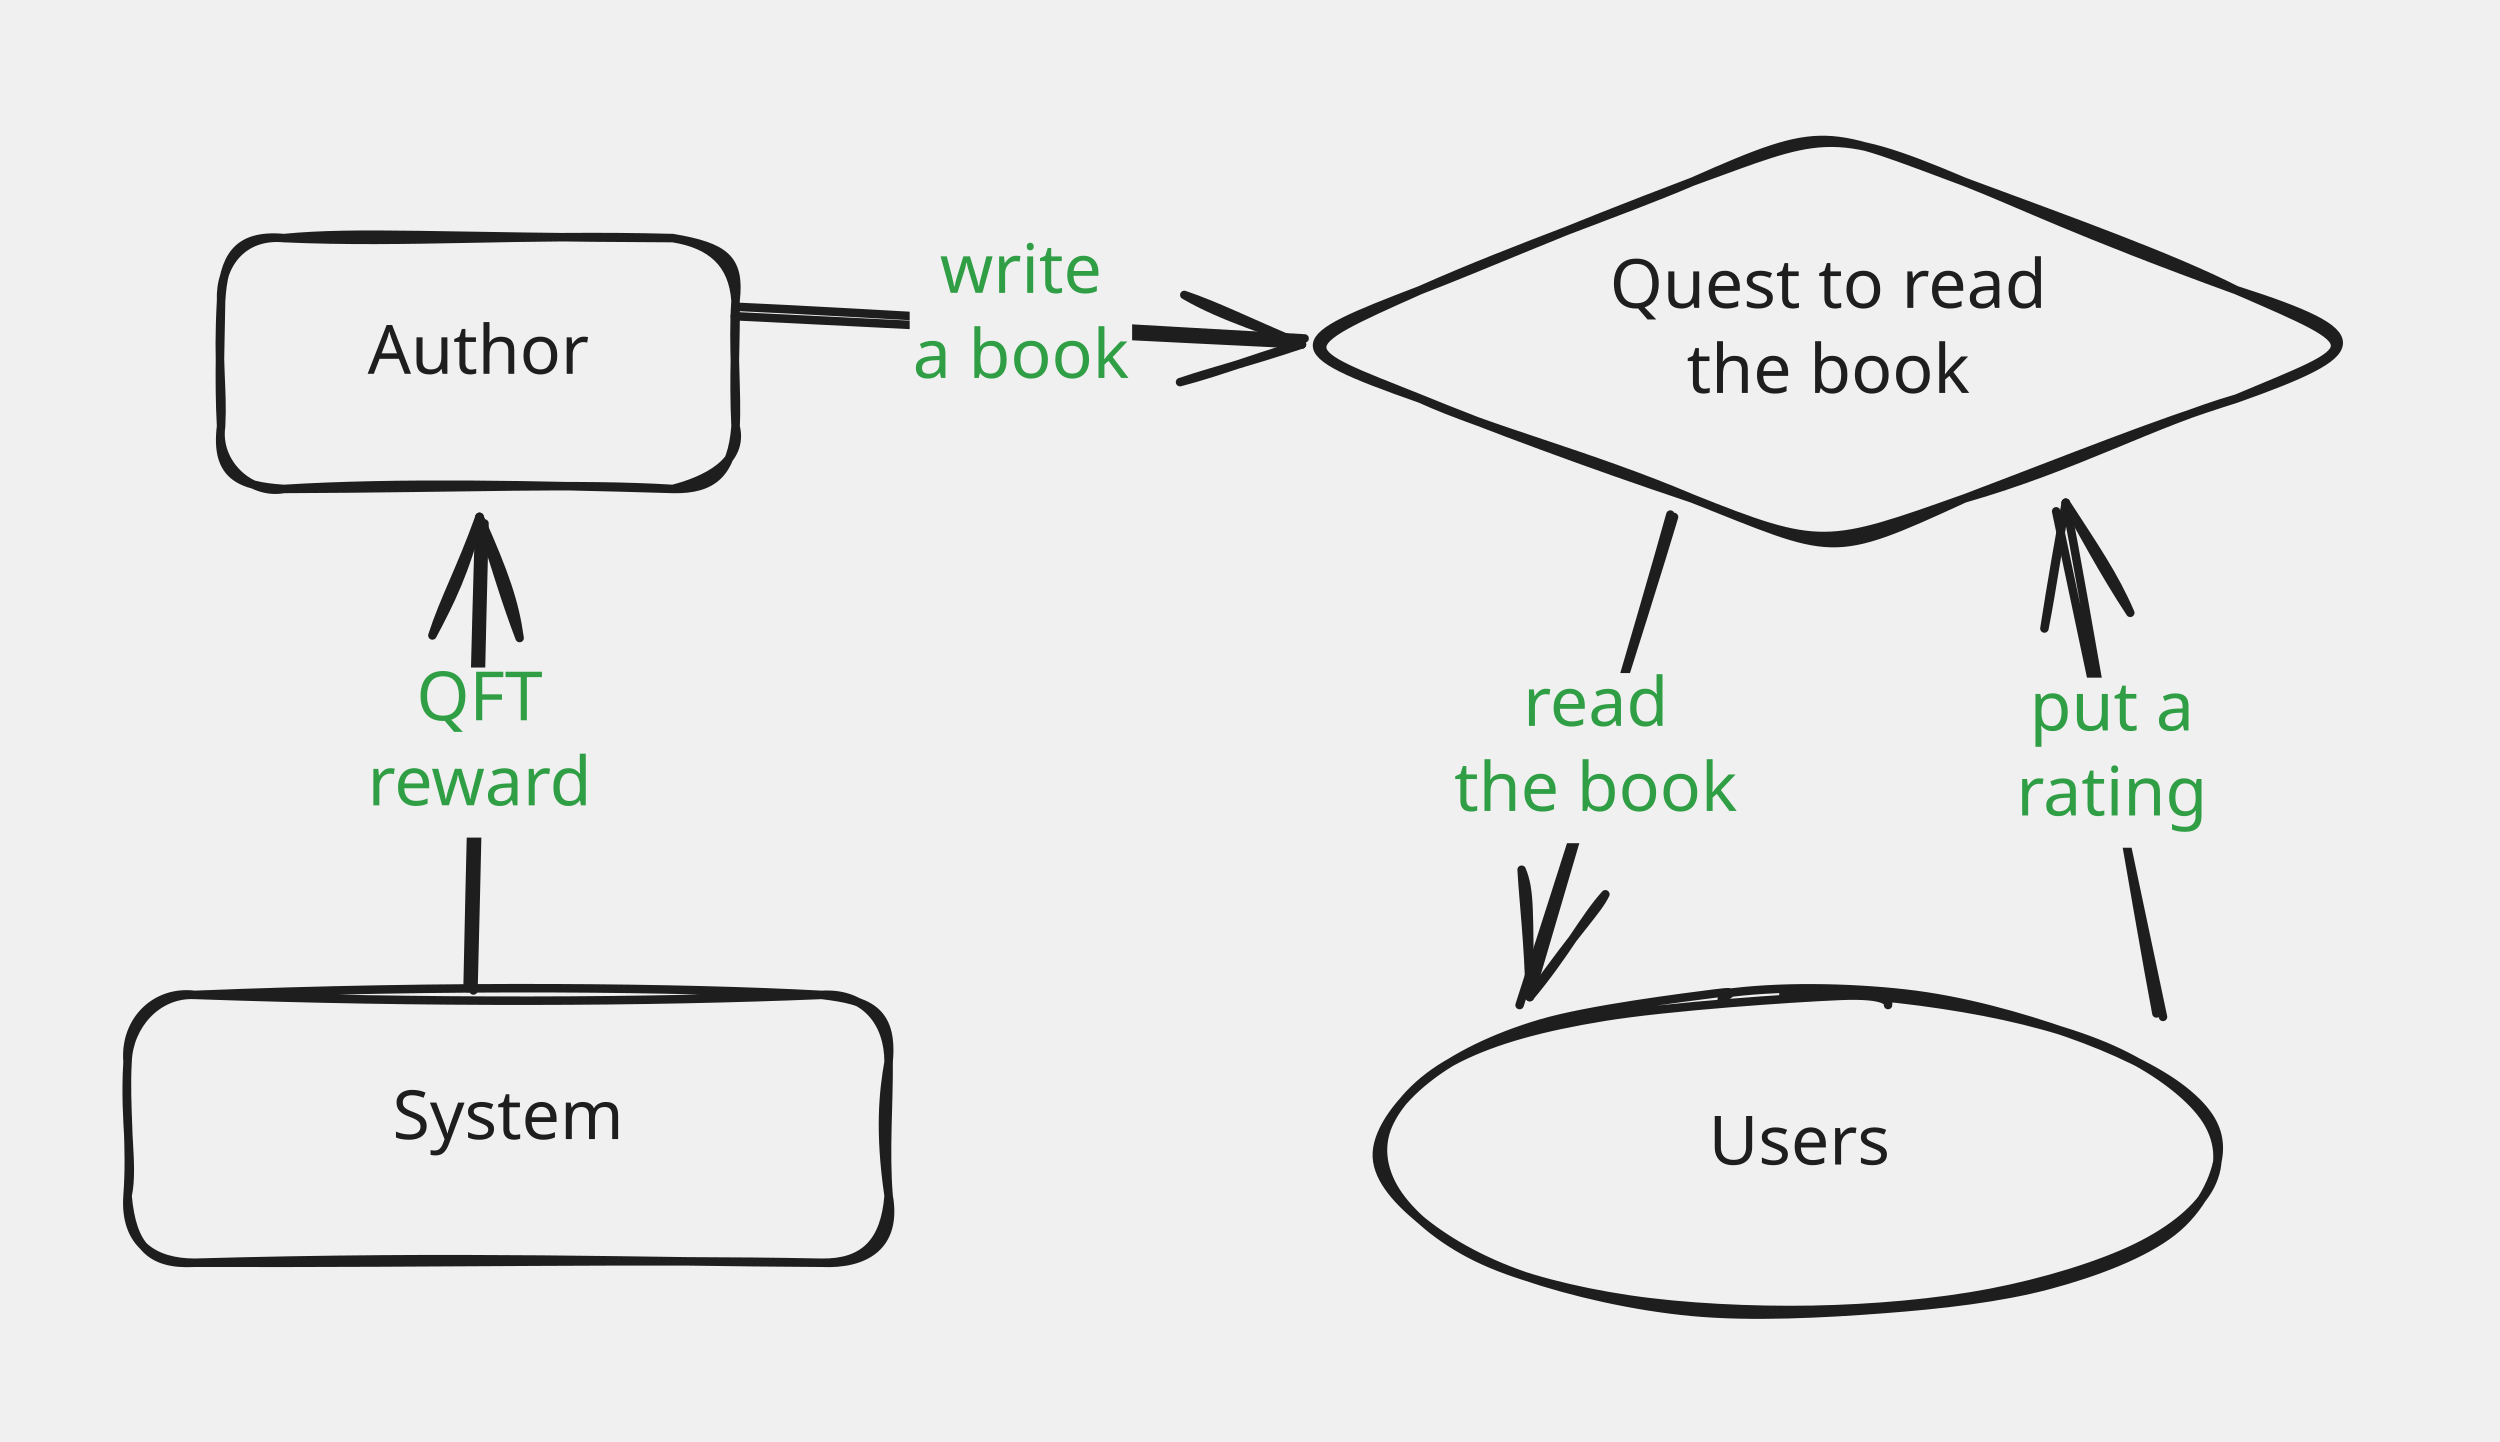
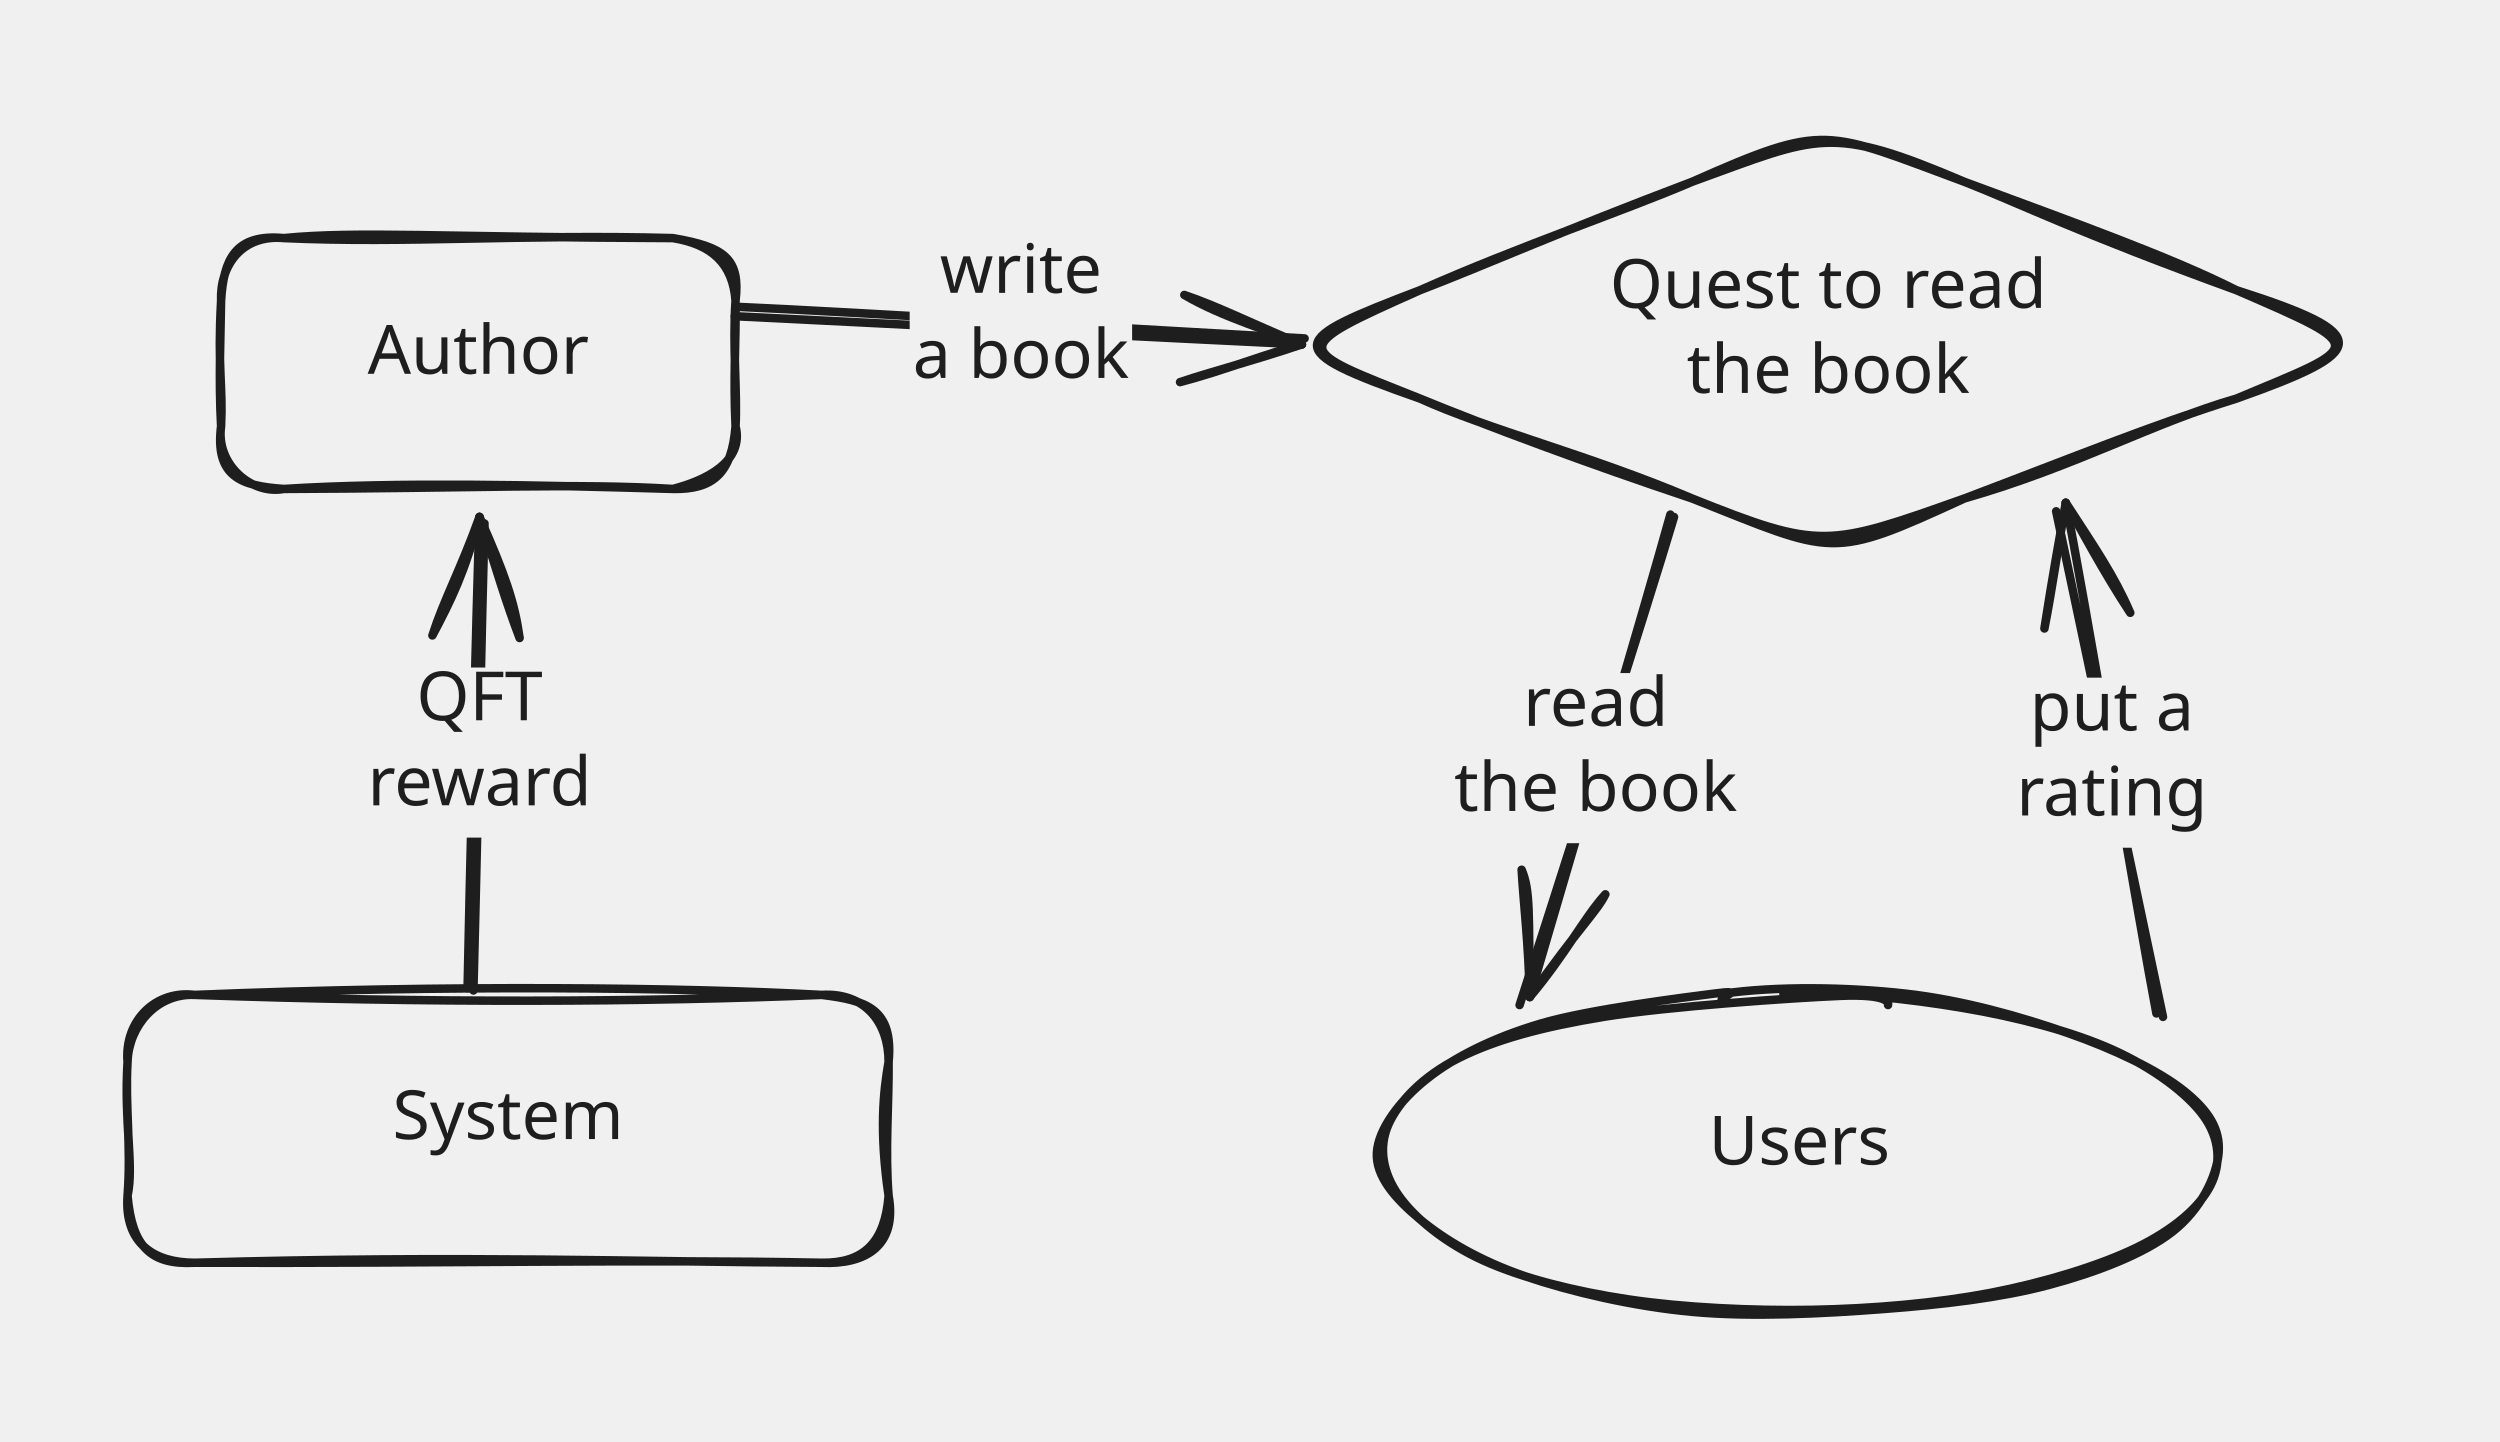
<svg xmlns="http://www.w3.org/2000/svg" version="1.1" viewBox="0 0 588 339" width="588" height="339">
  
-   eyJ2ZXJzaW9uIjoiMSIsImVuY29kaW5nIjoiYnN0cmluZyIsImNvbXByZXNzZWQiOnRydWUsImVuY29kZWQiOiJ4nN1bW1PbSFx1MDAxM33nV7jY16CdW88lb4RLIFx0hi+QQNhspYQtsECWtJLAkK38969HgCXL8oVgXHUwMDExZ01cdTAwMTXg0cjTmunT53TP+N+VVms1u4u91detVe+241x1MDAwNn43cVx1MDAwN6uvbPuNl6R+XHUwMDE04iWWv0+j66ST9+xlWZy+/vNPN46dXHUwMDBiPzuLoiunXHUwMDEz9e9v81x1MDAwMq/vhVmKXHUwMDFk/8L3rda/+e/SQInXydzwXCLw8lx1MDAxYvJLxViUQ7W1XHUwMDFkhfm4jIBkwlClhj38dFx1MDAxM8fLvC5ePneD1CuudPOhzllw11x1MDAxYpxcdTAwMWNsfsj66sNHd9Db/V5cZnvuXHUwMDA3wWF2XHUwMDE35GalXHUwMDExPn1xLc2S6Mo79rtZ73Fcbkrtk+5KouuLXuil9vHpsDWK3Y6f3dk2Qoat93PwulW03OI7ofTwfX6HhsrYXHUwMDFiUVx1MDAxMCV27D+oZ3+K0c/cztVcdTAwMDWaXHUwMDEwdod9ssRcctPYTXBJin6Dh6eijDim/JLDLj3Pv+hl2Fx1MDAwN4xDyi8qXG5zvHzitTZKM0mLZbE2xLvd3Fx1MDAwN/4uZjtx+96uvSO8XHUwMDBlgvKUhd2HKXv0lcJb+EPLj+Ihbf+tqpeVPW3E2zLvtnjykmvwXHUwMDEzcWpYOPh+1uUpu1x1MDAxY1xc7m9/WFtcdTAwMWT2+/Gq/mPvb/boeTvcPNPxt531U+NH399tXGbI6CiP47tJXHUwMDEyXHLm/dz3n1x1MDAwZtvtwftbX27s6IOT3va5f/Vxvs99+K+Y7uu4694jgypGXGZooESXVjjww6vqWlx1MDAwNFHnqlx1MDAwMNNKyeAxXHUwMDE0j8xrXHUwMDE5wIROXHUwMDAyMKXcgFx1MDAwMi1hblx1MDAwMNev0lJcdTAwMDNcdTAwMTgoc7hcdTAwMTSEUU4ok1x1MDAwNkbgzIhwmlx1MDAwMzQwhymKk8yNXHUwMDEyklx1MDAxODGOZ0aq+KXYmythXGI8XHUwMDFmwCNcdTAwMTfGkLpI5yysisLs0P+eO5hcdTAwMWNp3Xb7fnA3spC51+Isrl9nPZzPkfb1wL+wXHUwMDFlvNpBe71kxLkzXHUwMDFmyXHYoe93u2X66uBgrlx1MDAxZnrJ7jysXHUwMDEzJf6FXHUwMDFmusHRXHUwMDA0W/DZvZ3H5aJcdTAwMGWDkjuknr1q28VUdHZ9t1x1MDAxZoXdOoByQaqtQ4BcdTAwMDK+JMj5XHT20/rZN7G/x8Wau1xy7E1cdTAwMTLcpIew3PhUrEKwYFx1MDAxYcMjXHUwMDAzXHUwMDE4JdjC5CEgy1x1MDAxNj9cIpJcdTAwMTBARmVmXHUwMDAxiFx1MDAxY6dU1lx1MDAxNKXG7c9b7zts7W18tqVcdTAwMGWzg4ur41x1MDAxMzkv9UG6v9e71mvnd4O7g95JJlh67C+AUsXp7sG7QJ+JnaPonyP3KKW72+3FUSrTgpWR21x1MDAwNKVy4Fx1MDAxM1x1MDAxMcuUIFxcXGI9P2TrV2m5IWuUY1x1MDAxOCFMS1x1MDAxNFx1MDAwZoyLUVx1MDAwMOvmXHUwMDAwTKl0MEBcdTAwMTiBaEQq55SNXHUwMDAzWNTgl0puXGJR9Pn4/XlGJVx1MDAxMjh/gm8+j1H/d+2lWSuLWonndr+GWc9r2cSwIYqdwTtVilx1MDAxZDGuNW7bXFyUy6dTrlx1MDAxN1x1MDAwNH6c1ia1TIhq6yOAjdGEMfNcdTAwMDTKvYSDm7c73sejrZvjfZfIz2w7XFxfcvxCcZ+9g0teXHUwMDE5e4GINVx1MDAxNcqt0cBKTEp7XHUwMDFmXHUwMDAwzFx1MDAwNVx1MDAwNy2AN5LSNsa/Ozf+3ln6juhr2Es39k7jza39+D/Nv0Jqrp9cdTAwMTLjfop/MWebyL9CMq1cYiV8bvzWr9JS41x1MDAxN7WoY7RcdTAwMDJcdTAwMTBcdTAwMDZTeM7ZKJpccnGE5lx1MDAwMtNOXHUwMDAyQERz6a1cdTAwMTCO4NRISsBcdTAwMGXGa9T0eHprJJpcdTAwMDS6RIUvz8VP9tPncfGnXHUwMDE0vbQh5p1BP1XmrZiyiNx2ev1YmWrrXHUwMDEwq9JIjVBcdTAwMTVFj1lYPd5kN3z748fti7fh1unW+e1ccn+/sdxYXHUwMDE1ULhJ41xcW5rsIVx1MDAwMsvj3SOQUS60YVx1MDAxYVx1MDAxYUlnXHUwMDFiq1x1MDAxMLsutNnl5pvgs1x1MDAxY1x1MDAxY7bX2lx1MDAwN/TqU/BcdTAwMDJcdTAwMTXi2bRcdTAwMDdSM9M47VEmJ0KJcEOZgflZr34yl1x1MDAxYUlAtVx1MDAwM5pcdTAwMTCqiDZa8NGyXHUwMDEx141cdTAwMTZyuaM5XG5T0Fxmaa5cdTAwMTQmp1x1MDAxMFx1MDAxZKZcdTAwMTFCXHUwMDAyVb+0jPtUz3xcdTAwMWXRXHUwMDFk3qWZ12+I6WZcdTAwMDT/KtNVbVlcdTAwMDTV3YeGXHUwMDFhbFxuNaUkJFx1MDAxOSeE6PlpbnqwWk5wcuUwzJyRzjlK8JLP3ZNcdTAwMWWtWLI4aHKHKlxyKCWkpOj1vKZcIkTpeElcYlxmlYwoVqzK75BStt9ukOiyc8O6Xe590clx4K19aJarSlx1MDAwYucm2Vx1MDAxYj/s+uHF6FM/nDGYXHUwMDA3pnae3bjsmnlU6Vxc20lZI1x1MDAwZSVcZtCPXHUwMDA0VZIooYlcdTAwMTmbSS/szjZi+pbP0FxiVW9cdTAwMDRcdTAwMTHKplxi2lx1MDAxOGBcdTAwMTQ4MXLMisBNs42o3/cznN2DyFx1MDAwZrPqLObTtW5cdTAwMDNGz3PH/Fx1MDAwN5+ifK1cdTAwMWFZYvuJo37yV8lcdTAwMWJI2TXI8P+/X9X2nohcdTAwMTD7WkNwXHUwMDE0XHUwMDFmsFL++2SBoquNRVxmJIZcdTAwMThuxPw7zfWevtwxkKJKYFx1MDAwNuWJlISzSpGtjLpqXGZk58ZcdTAwMTPiWfvMKEtcZlBDXHUwMDA0w4VWNVx1MDAwMmW8LI7dleHwS4viXGJxKFxma7wovn30NUy8gZt0XHUwMDFiXHUwMDEyKTOoe6xcdTAwMTBeZ9BcIqrfXHUwMDEzlVxu4n9cdTAwMTJKXHUwMDA1aM2VocW8zVx1MDAwMun08zHLXHRSY0aLzaMgJYgkyYk9L6KBXHUwMDE4oSqGLTBZ58yxwtDGZSpNjWyRjqZcdTAwMWNTO6ooXHUwMDA2UFZcbq9DXHUwMDExXHUwMDAzilx1MDAwYqBiXHUwMDAxtbRcdTAwMTdcdTAwMTQxdN+T/7R3Nsilm2n3Ku6c7Z6Yp4lcdTAwMTi76SjKgFmwiJmpXHUwMDFmSmrBilx1MDAwNXG/I0mM0kXpeSgz6HRcdTAwMTEzavdvJCwmubB9jTnvgkRcdTAwMDafUvvnRnI6f1xypN5cdTAwMGaXOnpJjtFcdTAwMGKASEKYXHUwMDAyVqktUlxyjpBGUpBUXHUwMDEwWd5HW7zgQL1hlNREYqyUdVx1MDAxNZGafXjKUKRcYq1+Ze1cdTAwMWZjXHUwMDA3Tt6LSY5B4mfe19Btcvd9XHUwMDA2XHJXRcdcdTAwMDSTXHUwMDFhlVx1MDAxZFx1MDAxOFwiJuNWSM65kPMjd/rm6FJcIlfn1UvMgLjhTJZcdTAwMGZcYuW6Q1x1MDAxOEcqqilcdTAwMDFpe5XOxC28XlwiXHUwMDFjXHUwMDAwgVx1MDAxOYpWRtDSQYdSuVx1MDAwNFx1MDAxY6ZcdTAwMTkjdl9Ps7H9XHUwMDAzJbjQQslcdTAwMDUkXHUwMDBlL6g6guz9YGtvNzE7sNPZ+vzmtHd5XHUwMDFhP1F1YORSZbwsWHVMP0UzlFx1MDAxM8IxyLpcdTAwMWNlKlx1MDAxNZhvXHUwMDE25yVLuoQ41JIhw7XCeCcpStrpXCJkkk3T91x1MDAxN4c2KVx1MDAwNzD3pFx1MDAxYdVcdTAwMDDKIKUnVFaURMdcdTAwMTNUIXEoe55jzKbfSf6sTYKSfVVBtCD5M+WwMCotZjRR84fRekgsdVx1MDAxOFVSOSg4KE63tr8q6ZtWqEtcdTAwMTimsFx1MDAxNq9cdTAwMDRUc1xuXGLt4LngtNV9WyycS1x1MDAwMKFcdTAwMTDGfE3JXHUwMDA1XHUwMDFjZHqGXHUwMDAwUugnLyaA8iN+jVx1MDAxZkCcoVxiqlx1MDAxMmiiUc2KIDZZXHUwMDA0XHUwMDE5zFx1MDAxZKUof7tsXHUwMDE2eqef5FpK9Fx1MDAxYYyYxmaE0lx1MDAxZdHSono0QjmKMVx1MDAxMFx1MDAxODRcclDW3EFcdGZcdTAwMGYuMY5jKTCISKg5lEhRsElcdTAwMDVCUJswjMaSXHUwMDA3NKOSo5pgXHUwMDE0+K2E0KX/TW5cdTAwMWWw47svb71+/8u7Y8JcdTAwMGU6T9xDYj/55aA5hdCcooNyR1x1MDAwMXBETZ7yUlG3qURcdTAwMWMjuEJcdTAwMTZWStivXHUwMDA3wIxqzDPFXHUwMDE5JahcdLikqOG5IUCLvGdUXHRhXHUwMDE3XHUwMDA2XHUwMDA0KVx1MDAxYihcdTAwMTi72fV7S6HJiMovj4NpQXpoyplcdTAwMThcdTAwMDGozFx1MDAxNDHzR9R6ZCx1RNW2nE20UYRKwcs14ns9pFx1MDAxZFxms5qhm1x1MDAxOSh//3DRckhcdTAwMDBmtyiHUHpJRmu/6VgjhyRcdTAwMDEmJDO/VFx1MDAwZUlcdTAwMDb85eRQfJ213K9h4mY23DQjhmYog6pcdTAwMTiaYNKTpNDKQ2hYdeP4MMNcdTAwMTlcdTAwMWVGUlxcUr/7ME3FrK7e+N7gzXQnW3lcYlx1MDAwN1x1MDAxNnheTpI/Vn78XHUwMDFmXHUwMDFjL1x1MDAwMTQifQ==
+   eyJ2ZXJzaW9uIjoiMSIsImVuY29kaW5nIjoiYnN0cmluZyIsImNvbXByZXNzZWQiOnRydWUsImVuY29kZWQiOiJ4nOVba1PbyFx1MDAxMv3Or3Bxv1x1MDAwNu28elx1MDAxZfnGM5BcdTAwMDTDXHUwMDA2XHUwMDEyXGKbrZSwXHUwMDA1XHUwMDE2yJJXXHUwMDEyXHUwMDE4spX/fntcZliyLPlcdTAwMTEsYu51qlx1MDAxYzxcdTAwMWF5WjN9+pzuXHUwMDE5/7vSaKym9z1v9W1j1btruYHfjt3+6lx1MDAxYtt+68WJXHUwMDFmhXiJXHI+J9FN3Fx1MDAxYfTspGkvefvHXHUwMDFmbq/nXFz66XlcdTAwMTRdO62o+3CbXHUwMDE3eF0vTFx1MDAxM+z4XHUwMDE3fm40/lx1MDAxZLznXHUwMDA2ir1W6oaXgTe4YXApXHUwMDFii3IotjajcDAuIyCZMFSpYVx1MDAwZj/ZwvFSr42XL9wg8bIr7cFQXHUwMDE3LLjv9E9cdTAwMGa3PqZd9fGT2+/s/ciGvfCD4Ci9XHUwMDBmXHUwMDA2ZiVcdTAwMTE+fXYtSePo2jvx22nnaVxucu1Vd8XRzWUn9Fx1MDAxMvv4dNhcdTAwMWH13Jaf3ts2QoatXHUwMDBmc/C2kbXc4Seh9PDz4Fx1MDAwZVxyhbE3oyCK7dj/oZ79l41+7rauL9GEsD3sk8ZumPTcXHUwMDE4lyTr1398KsqIY/IvOezS8fzLTop9wDgk/6JcIjPHXHUwMDFiTLzWRmkmabYs1obeXnvgXHUwMDAzf2ezXHUwMDFku11vz95cdTAwMTHeXHUwMDA0QX7KwvbjlD35SuYt/LHlZ/aQtv920cvynjbibal3lz15zjX4qTgzLOz/OG/zhF31r1x1MDAwZXY+rq1cdTAwMGX7/XxT/rVcdTAwMGY3e/SiXHUwMDE5bp3r3vfd9TPjRz/eb/bJ6ChP47txXHUwMDFj9Wf93lx1MDAwZl+Oms3+hztfbu7qw9POzoV//Wm27338K5vum17bfUBcdTAwMDZVjFx1MDAxONBAic6tcOCH18W1XGKi1nVcdTAwMDamlZzBYyhcdTAwMWWZ1zyAXHStXHUwMDAyMKXcgFx1MDAwMi1hZlx1MDAwMJev0lJcdTAwMDNcdTAwMTgoc7hcdTAwMTSEUU4ok1x1MDAwNkbgzIhw6lx1MDAwMzQwhymKk8yNXHUwMDEyklx1MDAxODGOZ0aK+KXYmythXGI8XHUwMDFmwCNcdTAwMTfGkLpI58ysisL0yP8xcDA50rrjdv3gfmQhXHUwMDA3XouzuH6TdnA+R9rXXHUwMDAz/9J68GpcdTAwMGLt9eJcdTAwMTHnTn0kx2GHrt9u5+mrhYO5fujFe7OwTlx1MDAxNPuXfuhcdTAwMDbHXHUwMDE1tuCze7tPy0VcdTAwMWRcdTAwMDY5d0g8e9W2i4nobPtuN1xu22VcdTAwMDDlglx1MDAxNFuHXHUwMDAwXHUwMDA1fEmQs1x1MDAxM+zn9fPv4mCfizV3XHUwMDA32EZcdTAwMWPcJkew3PhUrECwYGrDI1x1MDAwM1x1MDAxOCXYzOQhIPNcdTAwMTY/IZJcdTAwMTBARmVmXHUwMDAxiFx1MDAxY6dUVlx1MDAxN6X2ml+2P7TY2rve+bY6Slx1MDAwZi+vT07lrNRcdTAwMDfJwX7nRq9d3PfvXHUwMDBmO6epYMmJv1x1MDAwMEpcdTAwMTVne4fvXHUwMDAzfS52j6N/jt3jhO7tNFx1MDAxN0epTFx1MDAwYpZHblx1MDAxZJTKgVdcIpYpQbhcdTAwMTB6dsiWr9JyQ9YoxzBCmJYoXHUwMDFlXHUwMDE4XHUwMDE3o1x1MDAwMNb1XHUwMDAxmFLpYIAwXHUwMDAy0YhUzilcdTAwMWJcdTAwMDewKMEvldxcdTAwMTCi6PPx++uMSiRwPodvPo9R/7zxkrSRRo3Yc9vfwrTjNWxiWFx1MDAxM8VO4Z1cIsWOXHUwMDE411x1MDAxOLdtJsrlkynXXHUwMDBiXHUwMDAyv5eUJrVMiGLrXHUwMDEzgI3RhDEzXHUwMDA35V7B4e27Xe/T8fbtyYFL5Fx1MDAxN7ZcdTAwMTOuLzl+IbvP3sElL4y9QMSaXHUwMDAy5ZZoYCWq0t5HXHUwMDAwc8FBXHUwMDBi4LWktLXx7+6tv3+evCf6XHUwMDA29pPN/bPe1vZB73+af4XUXFzPXHUwMDEz436JfzFnq+RfIZlWhFx1MDAxMj4zfstXaanxi1rUMVpcdTAwMDFcYoMpPOdsXHUwMDE0zYY4QnOBaSdcdTAwMDEgor70VlxiR3BqJCVgXHUwMDA34yVqejy9NVx1MDAxMk1cdTAwMDKdo8KX5+K5/fR5XFz8OUEvrYl5p9BPkXlcdTAwMGKmLFwit51cXD9Wptg6xKo0UiNURdZjXHUwMDFhVk+22C3f+fRp5/JduH22fXF3yz9sLjdWXHUwMDA1ZG5SO9fmJnuIwPx4XHUwMDBmXGJklFx1MDAwYm2YhlrS2doqxK5cdTAwMGJNdrW1XHUwMDExfJH9o+Za85Bef1x1MDAwZV6gQjyd9kBqZmqnPcpkJZRcYjeUXHUwMDE5mJ31yidzqZFcdTAwMDRUO6BcdKGKaKNcdTAwMDVcdTAwMWYtXHUwMDFicV1rIZc7mqMwXHUwMDA1zZDmcmFyXHUwMDAy0WFcdTAwMWEhJFD1W8u483rm84ju6D5JvW5NTDcl+Fx1MDAxN5muaMtcIqjuITSUYFOoXHQlIck4IUTPTnOTg9VygpMrh2HmjHTOUYLnfO6B9GjBksVBkztUaUApISVFr+clXHUwMDE1IUrHS0JgqGREsWxVXkNK2Xy3SaKr1i1rt7n3Vccngbf2sV6uyi2cXHUwMDFip1x1MDAxYn7Y9sPL0ad+PGMwXHUwMDBiTO08u728a1x1MDAwZaJK68ZOylx1MDAxYXEoYYB+JKiSRFx0TczYTHphe7pcdTAwMTGTt3yGRqhyI4hQNkXQxlx1MDAwMKPAiZFjVlx1MDAwNG6Sbkbdrp/i7Fx1MDAxZUZ+mFx1MDAxNmdxMF3rNmB0PHfMf/Ap8teKkaVnv3HUT/7KeVx1MDAwM8m7XHUwMDA2XHUwMDE5/v33m9LelVxisa81XHUwMDA0R/ZcdTAwMDUr+f/nXHUwMDE2KNVSXHUwMDFmMDHXVKhcZofTYmC5py93XGakqFx1MDAxMphBeVwiJeGsUGTLo66GfWaUJVx1MDAwNqghguFCq1x1MDAxMoEyXlx1MDAxNsfuynD4nUVxhUkgm2fD5nn65M+d429h7PXduF2TSJlC3WOF8DKDXHUwMDE2Uf2uVCqI/yqUXG7QmitDs3mbXHUwMDA20snnY5ZcdTAwMTOkxoxcdTAwMTabR0FKXHUwMDEwSZJcdTAwMTN7XkRcdTAwMDMxQlx1MDAxNVxmW2CyzpljhaGNy1x1MDAxNlx1MDAwNeOIlY6mXHUwMDFjUzuqKEXDaJbwXGZFXGYoLjC2LqCW9oJcIoZcdTAwMWV48p/m7ia5clPtXvda53unZj5cdTAwMTFjN1x1MDAxZEVcdTAwMWUwXHUwMDBiXHUwMDE2MVP1Q04tWLEgXHUwMDFldiSJUTorPVx1MDAwZmVcdTAwMDadLGJG7X5FwqLKhe1rzHlcdTAwMTckMqrPo1IjXHUwMDFmXHUwMDA0blx1MDAwNqVp8avcXHUwMDEzlzp+SY7xXHUwMDBigEhCmFx1MDAwMlaoLlJcco6QRlKQVFx1MDAxMJnfSVu85EDFYZTURGK0lGU1kZKdeMpQplxirX5n9f+FRUc/9lPvW+jWuf8+hYiLsqPCpFqFXHUwMDA3XHUwMDA2iUrkXG4hOedCzl6/nLw9upTI1YP6pVx1MDAxMcBccmcyf0RooDyEcaSimlx1MDAxMpC2V+5U3MIrJsJcdTAwMDFcdTAwMTCYo2hlXHUwMDA0zVx1MDAxZHXIXHUwMDE1TMBhmjFid/Y0XHUwMDFi20FQglx1MDAwYi2UXFxA6vCCuiNIP/S39/dis1x1MDAwYrut7S9cdTAwMWJnnauz3py6XHUwMDAzI5fK42XBumPyOZqhoFx1MDAxMI5B3uUoVKnAjDM7MZlTJsRBQuT2QFx1MDAxYVx1MDAwN0YkRVE7WYZU2TR5h3Fok3JcdTAwMDCzT6pRXHUwMDBmoFx1MDAxMFK6oraiJDqeoFxuiUPZXHUwMDEzXHUwMDFkYza9Jlx1MDAwMbRWXHUwMDA1JfsqgmhBXHUwMDAySFSe55dCYsqiIItcdTAwMWPTomg5XCKWOooqqVx1MDAxY9RcdTAwMWJcdTAwMTRnW9u3Qv6mXHUwMDE1ylx1MDAxMoY5rIUrXHUwMDAxVZ9cdTAwMDBCO7jgXGIxW9631cKZ9Fx1MDAwZiphTNiUXFzASabXon9cdTAwMDZn/Go/gThFXHUwMDEwXHUwMDE0XHUwMDE1UKVR9WogVq2BXGZCV4r8z8umoXfyUa6lRK/BgGlsSijtXHUwMDE5LS2KZyOUo1x1MDAxOFx1MDAwM4Ex01x1MDAwMGX1XHUwMDE1TJk9ucQ4jqXAIFwioeRUXCJFvSZcdTAwMTVcYkGRP8loLHlEM1xuOapcdEaBV6WDrvzvcuuQndx/fed1u1/fn1x1MDAxMHbYmnNcdTAwMTOJ/eKvg2bUQTNqXHUwMDBlylx1MDAxZFx1MDAwNcBcdTAwMTE1g4yXirJdJeJcdTAwMTjBXHUwMDE1krBSwv4+XHUwMDAwppRjnqnNKEFJwCVFXHTPXHJcdTAwMDGapT2jQlxiuzAgXG7fKFx1MDAxOLvb9bqVUDWiXHUwMDA2l8fBtCA5xFSxcVjORpVcdTAwMDB2u3PmgFpcdTAwMGWMpVx1MDAwZajalrOJNopQKXi+Rvwgh7SDUVYz9DJcdTAwMDP531x1MDAxZi78KChgbotqXGKVl2S09JeOJWpIXHUwMDEyYEIy83+khno3acP9XHUwMDE2xm5qo009WmiKMChqoVxuk+ZSQiuPkWHV7fWOUpzhYSDFJfXbj9OUzerqre/1NyY72cpjNLDA81x1MDAwNlx1MDAxY/lz5ed/XHUwMDAxt95cdTAwMDHiIn0=
  <defs>
    <style class="style-fonts">
      @font-face {
        font-family: "Virgil";
        src: url("https://unpkg.com/@excalidraw/excalidraw@undefined/dist/excalidraw-assets/Virgil.woff2");
      }
      @font-face {
        font-family: "Cascadia";
        src: url("https://unpkg.com/@excalidraw/excalidraw@undefined/dist/excalidraw-assets/Cascadia.woff2");
      }
      @font-face {
        font-family: "Assistant";
        src: url("https://unpkg.com/@excalidraw/excalidraw@undefined/dist/excalidraw-assets/Assistant-Regular.woff2");
      }
    </style>
  </defs>
  <rect x="0" y="0" width="588" height="339" fill="transparent" />
  <g stroke-linecap="round" transform="translate(52 56) rotate(0 60.5 29.5)">
    <path d="M14.75 0 C43.74 1.31, 70.66 -0.96, 106.25 0 M14.75 0 C32.21 -1.7, 51.98 -0.19, 106.25 0 M106.25 0 C115.31 1.45, 120.38 5.96, 121 14.75 M106.25 0 C118.37 2.08, 122.17 4.73, 121 14.75 M121 14.75 C121.14 24.38, 120.44 32.14, 121 44.25 M121 14.75 C120.26 25.25, 121.44 36.47, 121 44.25 M121 44.25 C120.16 55.2, 115.82 59.22, 106.25 59 M121 44.25 C123.09 52.66, 113.84 57.05, 106.25 59 M106.25 59 C74.57 58.06, 41.37 57.33, 14.75 59 M106.25 59 C83.64 57.63, 59.88 58.83, 14.75 59 M14.75 59 C4.54 58.3, -1.45 56.06, 0 44.25 M14.75 59 C7.03 60.45, -1.29 53.07, 0 44.25 M0 44.25 C0.47 34.76, -0.87 30.74, 0 14.75 M0 44.25 C-0.61 33.07, -0.07 21.6, 0 14.75 M0 14.75 C-0.33 6.16, 5.15 -0.91, 14.75 0 M0 14.75 C0.58 4.84, 3.41 -1.03, 14.75 0" stroke="#1e1e1e" stroke-width="2" fill="none" />
  </g>
  <g transform="translate(86.36402 75.5) rotate(0 26.13598 10)">
    <text x="26.136" y="0" font-family="Virgil, Segoe UI Emoji" font-size="16px" fill="#1e1e1e" text-anchor="middle" style="white-space: pre;" direction="ltr" dominant-baseline="text-before-edge">Author</text>
  </g>
  <g stroke-linecap="round" transform="translate(302 30) rotate(0 128 50)">
    <path d="M160 12.75 C185.9 22.34, 208.85 30.57, 224 38.25 M160 12.75 C173.3 17.95, 185.8 24.36, 224 38.25 M224 38.25 C255.74 52, 254.15 51.13, 224 63.75 M224 38.25 C256.91 48.76, 255.28 52.66, 224 63.75 M224 63.75 C204.55 69.34, 186.36 79.69, 160 87.25 M224 63.75 C203.74 70.12, 186.04 77.4, 160 87.25 M160 87.25 C127.75 98.69, 126.2 99.33, 96 87.25 M160 87.25 C128.2 101.87, 129.73 100.59, 96 87.25 M96 87.25 C71.93 77.02, 48.1 71.09, 32 63.75 M96 87.25 C71.45 79.05, 47.3 70.03, 32 63.75 M32 63.75 C-1.49 52.04, 0.89 50.14, 32 38.25 M32 63.75 C2.18 51.87, 0.43 52.32, 32 38.25 M32 38.25 C55.5 27.81, 80.52 19.42, 96 12.75 M32 38.25 C47.17 32.45, 63.93 24.88, 96 12.75 M96 12.75 C127.7 -1.3, 127.1 0.62, 160 12.75 M96 12.75 C126.05 1.87, 128.16 -0.79, 160 12.75" stroke="#1e1e1e" stroke-width="2" fill="none" />
  </g>
  <g transform="translate(371.92 60) rotate(0 58.07997 20)">
    <text x="58.08" y="0" font-family="Virgil, Segoe UI Emoji" font-size="16px" fill="#1e1e1e" text-anchor="middle" style="white-space: pre;" direction="ltr" dominant-baseline="text-before-edge">Quest to read</text>
    <text x="58.08" y="20" font-family="Virgil, Segoe UI Emoji" font-size="16px" fill="#1e1e1e" text-anchor="middle" style="white-space: pre;" direction="ltr" dominant-baseline="text-before-edge">the book</text>
  </g>
  <g stroke-linecap="round" transform="translate(325 234) rotate(0 98 37.5)">
    <path d="M94.46 -0.21 C107.92 -0.88, 123.77 0.89, 136.67 3.07 C149.58 5.25, 162.45 8.64, 171.88 12.88 C181.32 17.12, 189.46 23.18, 193.29 28.51 C197.12 33.84, 197.51 39.72, 194.88 44.88 C192.25 50.04, 186.12 55.24, 177.49 59.44 C168.85 63.65, 155.77 67.66, 143.06 70.1 C130.34 72.53, 115.35 73.81, 101.18 74.07 C87.02 74.32, 70.92 73.54, 58.05 71.62 C45.18 69.69, 32.99 66.59, 23.97 62.51 C14.96 58.44, 7.7 52.49, 3.96 47.16 C0.22 41.83, -0.83 35.92, 1.54 30.53 C3.91 25.14, 9.69 19.06, 18.17 14.82 C26.66 10.59, 37.47 7.56, 52.42 5.13 C67.38 2.7, 96.78 0.69, 107.88 0.23 C118.99 -0.22, 119.25 1.81, 119.07 2.38 M79.92 -0.24 C92.77 -2.12, 109.62 -1.83, 123.18 -0.3 C136.74 1.23, 150.38 5.15, 161.27 8.94 C172.16 12.73, 182.61 17.74, 188.53 22.44 C194.46 27.14, 197.26 31.58, 196.82 37.13 C196.39 42.67, 192.6 50.54, 185.94 55.72 C179.29 60.91, 168.23 65.2, 156.89 68.23 C145.54 71.26, 131.83 72.85, 117.86 73.9 C103.9 74.96, 87.12 75.85, 73.1 74.56 C59.07 73.27, 44.4 69.81, 33.7 66.17 C23 62.52, 14.69 57.54, 8.88 52.7 C3.07 47.86, -1.46 42.62, -1.16 37.12 C-0.86 31.61, 4.24 24.76, 10.67 19.7 C17.1 14.63, 26.13 10.06, 37.44 6.72 C48.74 3.38, 71.43 0.56, 78.51 -0.35 C85.59 -1.26, 79.77 0.32, 79.91 1.27" stroke="#1e1e1e" stroke-width="2" fill="none" />
  </g>
  <g transform="translate(400.9876 261.4835) rotate(0 22.21598 10)">
    <text x="22.216" y="0" font-family="Virgil, Segoe UI Emoji" font-size="16px" fill="#1e1e1e" text-anchor="middle" style="white-space: pre;" direction="ltr" dominant-baseline="text-before-edge">Users</text>
  </g>
  <g stroke-linecap="round" transform="translate(30 234) rotate(0 89.5 31.5)">
    <path d="M15.75 0 C75.69 -2.43, 131.07 -1.75, 163.25 0 M15.75 0 C70.12 1.94, 122.78 1.7, 163.25 0 M163.25 0 C173.42 -0.63, 179 6.45, 179 15.75 M163.25 0 C173.96 1.29, 180.16 3.34, 179 15.75 M179 15.75 C177.75 22.89, 176.79 32.14, 179 47.25 M179 15.75 C179.09 25.5, 178.13 36.74, 179 47.25 M179 47.25 C178.15 58.13, 173.24 63.15, 163.25 63 M179 47.25 C181.11 59.16, 173.41 63.47, 163.25 63 M163.25 63 C120.93 62.81, 78.84 61.2, 15.75 63 M163.25 63 C120.2 62.16, 76.8 63.16, 15.75 63 M15.75 63 C6.44 62.98, -0.79 58.67, 0 47.25 M15.75 63 C5.32 63.56, 1.06 59.1, 0 47.25 M0 47.25 C1.55 40, -0.88 30.27, 0 15.75 M0 47.25 C0.9 35.53, -0.6 26.3, 0 15.75 M0 15.75 C-0.79 5.99, 6.66 -1.14, 15.75 0 M0 15.75 C0.26 7.26, 6.91 -0.41, 15.75 0" stroke="#1e1e1e" stroke-width="2" fill="none" />
  </g>
  <g transform="translate(92.58002 255.5) rotate(0 26.91998 10)">
    <text x="26.92" y="0" font-family="Virgil, Segoe UI Emoji" font-size="16px" fill="#1e1e1e" text-anchor="middle" style="white-space: pre;" direction="ltr" dominant-baseline="text-before-edge">System</text>
  </g>
  <g mask="url(#mask-e1fNnDb8p_HAZ9iozJCw0)" stroke-linecap="round">
    <g transform="translate(111.2022 232) rotate(0 1.589298 -55)">
      <path d="M0.15 0.96 C0.67 -17.34, 2.22 -90.38, 2.75 -108.88 M-1.23 0.42 C-0.88 -18.27, 0.92 -92.22, 1.58 -110.42" stroke="#1e1e1e" stroke-width="2" fill="none" />
    </g>
    <g transform="translate(111.2022 232) rotate(0 1.589298 -55)">
      <path d="M11.01 -81.94 C9.85 -90.33, 7.56 -97, 1.58 -110.42 M11.01 -81.94 C7.68 -90.66, 5.61 -97.89, 1.58 -110.42" stroke="#1e1e1e" stroke-width="2" fill="none" />
    </g>
    <g transform="translate(111.2022 232) rotate(0 1.589298 -55)">
      <path d="M-9.5 -82.54 C-5.13 -90.79, -1.88 -97.3, 1.58 -110.42 M-9.5 -82.54 C-6.83 -90.9, -2.9 -97.96, 1.58 -110.42" stroke="#1e1e1e" stroke-width="2" fill="none" />
    </g>
  </g>
  <mask id="mask-e1fNnDb8p_HAZ9iozJCw0">
    <rect x="0" y="0" fill="#fff" width="214.381" height="442" />
    <rect x="86.776" y="157" fill="#000" width="52.032" height="40" opacity="1" />
  </mask>
  <g transform="translate(86.77553 157) rotate(0 25.18545 20.26966)">
-     <text x="26.016" y="0" font-family="Virgil, Segoe UI Emoji" font-size="16px" fill="#2f9e44" text-anchor="middle" style="white-space: pre;" direction="ltr" dominant-baseline="text-before-edge">QFT</text>
-     <text x="26.016" y="20" font-family="Virgil, Segoe UI Emoji" font-size="16px" fill="#2f9e44" text-anchor="middle" style="white-space: pre;" direction="ltr" dominant-baseline="text-before-edge">reward</text>
+     <text x="26.016" y="0" font-family="Virgil, Segoe UI Emoji" font-size="16px" fill="#1e1e1e" text-anchor="middle" style="white-space: pre;" direction="ltr" dominant-baseline="text-before-edge">QFT</text>
+     <text x="26.016" y="20" font-family="Virgil, Segoe UI Emoji" font-size="16px" fill="#1e1e1e" text-anchor="middle" style="white-space: pre;" direction="ltr" dominant-baseline="text-before-edge">reward</text>
  </g>
  <g mask="url(#mask-KVSNNwKxi6CH8PXhFfikR)" stroke-linecap="round">
    <g transform="translate(174 73.06306) rotate(0 66.11505 3.406552)">
      <path d="M0.19 -0.86 C22.17 0.08, 110.86 5.34, 132.84 6.54 M-1.17 1.31 C20.62 2.35, 110.14 6.92, 132.21 7.94" stroke="#1e1e1e" stroke-width="2" fill="none" />
    </g>
    <g transform="translate(174 73.06306) rotate(0 66.11505 3.406552)">
      <path d="M103.55 16.81 C112.97 14.39, 124.86 9.75, 132.21 7.94 M103.55 16.81 C111.57 14.12, 118.89 12.38, 132.21 7.94" stroke="#1e1e1e" stroke-width="2" fill="none" />
    </g>
    <g transform="translate(174 73.06306) rotate(0 66.11505 3.406552)">
      <path d="M104.55 -3.69 C113.75 1.71, 125.26 4.87, 132.21 7.94 M104.55 -3.69 C112.39 -1.03, 119.45 2.59, 132.21 7.94" stroke="#1e1e1e" stroke-width="2" fill="none" />
    </g>
  </g>
  <mask id="mask-KVSNNwKxi6CH8PXhFfikR">
    <rect x="0" y="0" fill="#fff" width="406.23" height="179.876" />
    <rect x="213.955" y="56.47" fill="#000" width="52.32" height="40" opacity="1" />
  </mask>
  <g transform="translate(213.9551 56.46962) rotate(0 25.87935 20.1332)">
-     <text x="26.16" y="0" font-family="Virgil, Segoe UI Emoji" font-size="16px" fill="#2f9e44" text-anchor="middle" style="white-space: pre;" direction="ltr" dominant-baseline="text-before-edge">write</text>
-     <text x="26.16" y="20" font-family="Virgil, Segoe UI Emoji" font-size="16px" fill="#2f9e44" text-anchor="middle" style="white-space: pre;" direction="ltr" dominant-baseline="text-before-edge">a book</text>
+     <text x="26.16" y="0" font-family="Virgil, Segoe UI Emoji" font-size="16px" fill="#1e1e1e" text-anchor="middle" style="white-space: pre;" direction="ltr" dominant-baseline="text-before-edge">write</text>
+     <text x="26.16" y="20" font-family="Virgil, Segoe UI Emoji" font-size="16px" fill="#1e1e1e" text-anchor="middle" style="white-space: pre;" direction="ltr" dominant-baseline="text-before-edge">a book</text>
  </g>
  <g mask="url(#mask-5sOMhu8-fywyPhXt42sWi)" stroke-linecap="round">
    <g transform="translate(392.5895 120.6718) rotate(0 -17.27733 57.6411)">
      <path d="M1.14 0.92 C-4.52 20.11, -29.03 96.71, -35.18 115.72 M0.28 0.36 C-4.88 19.13, -27.17 94.53, -32.79 113.83" stroke="#1e1e1e" stroke-width="2" fill="none" />
    </g>
    <g transform="translate(392.5895 120.6718) rotate(0 -17.27733 57.6411)">
      <path d="M-34.7 83.89 C-32.63 88.84, -33.05 93.89, -32.79 113.83 M-34.7 83.89 C-34.29 91.26, -33.06 101.3, -32.79 113.83" stroke="#1e1e1e" stroke-width="2" fill="none" />
    </g>
    <g transform="translate(392.5895 120.6718) rotate(0 -17.27733 57.6411)">
      <path d="M-15.01 89.67 C-16.92 93.64, -21.29 97.54, -32.79 113.83 M-15.01 89.67 C-20.09 95.29, -24.3 103.73, -32.79 113.83" stroke="#1e1e1e" stroke-width="2" fill="none" />
    </g>
  </g>
  <mask id="mask-5sOMhu8-fywyPhXt42sWi">
    <rect x="0" y="0" fill="#fff" width="527.144" height="335.954" />
    <rect x="341.64" y="158.313" fill="#000" width="67.344" height="40" opacity="1" />
  </mask>
  <g transform="translate(341.6401 158.3129) rotate(0 33.93074 20.4012)">
-     <text x="33.672" y="0" font-family="Virgil, Segoe UI Emoji" font-size="16px" fill="#2f9e44" text-anchor="middle" style="white-space: pre;" direction="ltr" dominant-baseline="text-before-edge">read </text>
-     <text x="33.672" y="20" font-family="Virgil, Segoe UI Emoji" font-size="16px" fill="#2f9e44" text-anchor="middle" style="white-space: pre;" direction="ltr" dominant-baseline="text-before-edge">the book</text>
+     <text x="33.672" y="0" font-family="Virgil, Segoe UI Emoji" font-size="16px" fill="#1e1e1e" text-anchor="middle" style="white-space: pre;" direction="ltr" dominant-baseline="text-before-edge">read </text>
+     <text x="33.672" y="20" font-family="Virgil, Segoe UI Emoji" font-size="16px" fill="#1e1e1e" text-anchor="middle" style="white-space: pre;" direction="ltr" dominant-baseline="text-before-edge">the book</text>
  </g>
  <g mask="url(#mask-4ZIPJl8b4HToqTaTs1IFN)" stroke-linecap="round">
    <g transform="translate(508.9171 238.7225) rotate(0 -12.21616 -59.33772)">
      <path d="M-0.18 0.45 C-4.36 -19.47, -21.18 -98.79, -25.31 -118.46 M-1.73 -0.36 C-5.52 -20.15, -19.02 -100.63, -23.05 -120.47" stroke="#1e1e1e" stroke-width="2" fill="none" />
    </g>
    <g transform="translate(508.9171 238.7225) rotate(0 -12.21616 -59.33772)">
      <path d="M-7.88 -94.59 C-11.69 -103.46, -16.42 -110.23, -23.05 -120.47 M-7.88 -94.59 C-14.07 -103.97, -19.75 -114.69, -23.05 -120.47" stroke="#1e1e1e" stroke-width="2" fill="none" />
    </g>
    <g transform="translate(508.9171 238.7225) rotate(0 -12.21616 -59.33772)">
      <path d="M-28.07 -90.9 C-26.15 -100.79, -25.11 -108.61, -23.05 -120.47 M-28.07 -90.9 C-26.4 -101.73, -24.24 -113.88, -23.05 -120.47" stroke="#1e1e1e" stroke-width="2" fill="none" />
    </g>
  </g>
  <mask id="mask-4ZIPJl8b4HToqTaTs1IFN">
    <rect x="0" y="0" fill="#fff" width="633.349" height="457.398" />
    <rect x="473.909" y="159.385" fill="#000" width="45.584" height="40" opacity="1" />
  </mask>
  <g transform="translate(473.909 159.3848) rotate(0 22.26733 19.32537)">
-     <text x="22.792" y="0" font-family="Virgil, Segoe UI Emoji" font-size="16px" fill="#2f9e44" text-anchor="middle" style="white-space: pre;" direction="ltr" dominant-baseline="text-before-edge">put a</text>
-     <text x="22.792" y="20" font-family="Virgil, Segoe UI Emoji" font-size="16px" fill="#2f9e44" text-anchor="middle" style="white-space: pre;" direction="ltr" dominant-baseline="text-before-edge">rating</text>
+     <text x="22.792" y="0" font-family="Virgil, Segoe UI Emoji" font-size="16px" fill="#1e1e1e" text-anchor="middle" style="white-space: pre;" direction="ltr" dominant-baseline="text-before-edge">put a</text>
+     <text x="22.792" y="20" font-family="Virgil, Segoe UI Emoji" font-size="16px" fill="#1e1e1e" text-anchor="middle" style="white-space: pre;" direction="ltr" dominant-baseline="text-before-edge">rating</text>
  </g>
</svg>
